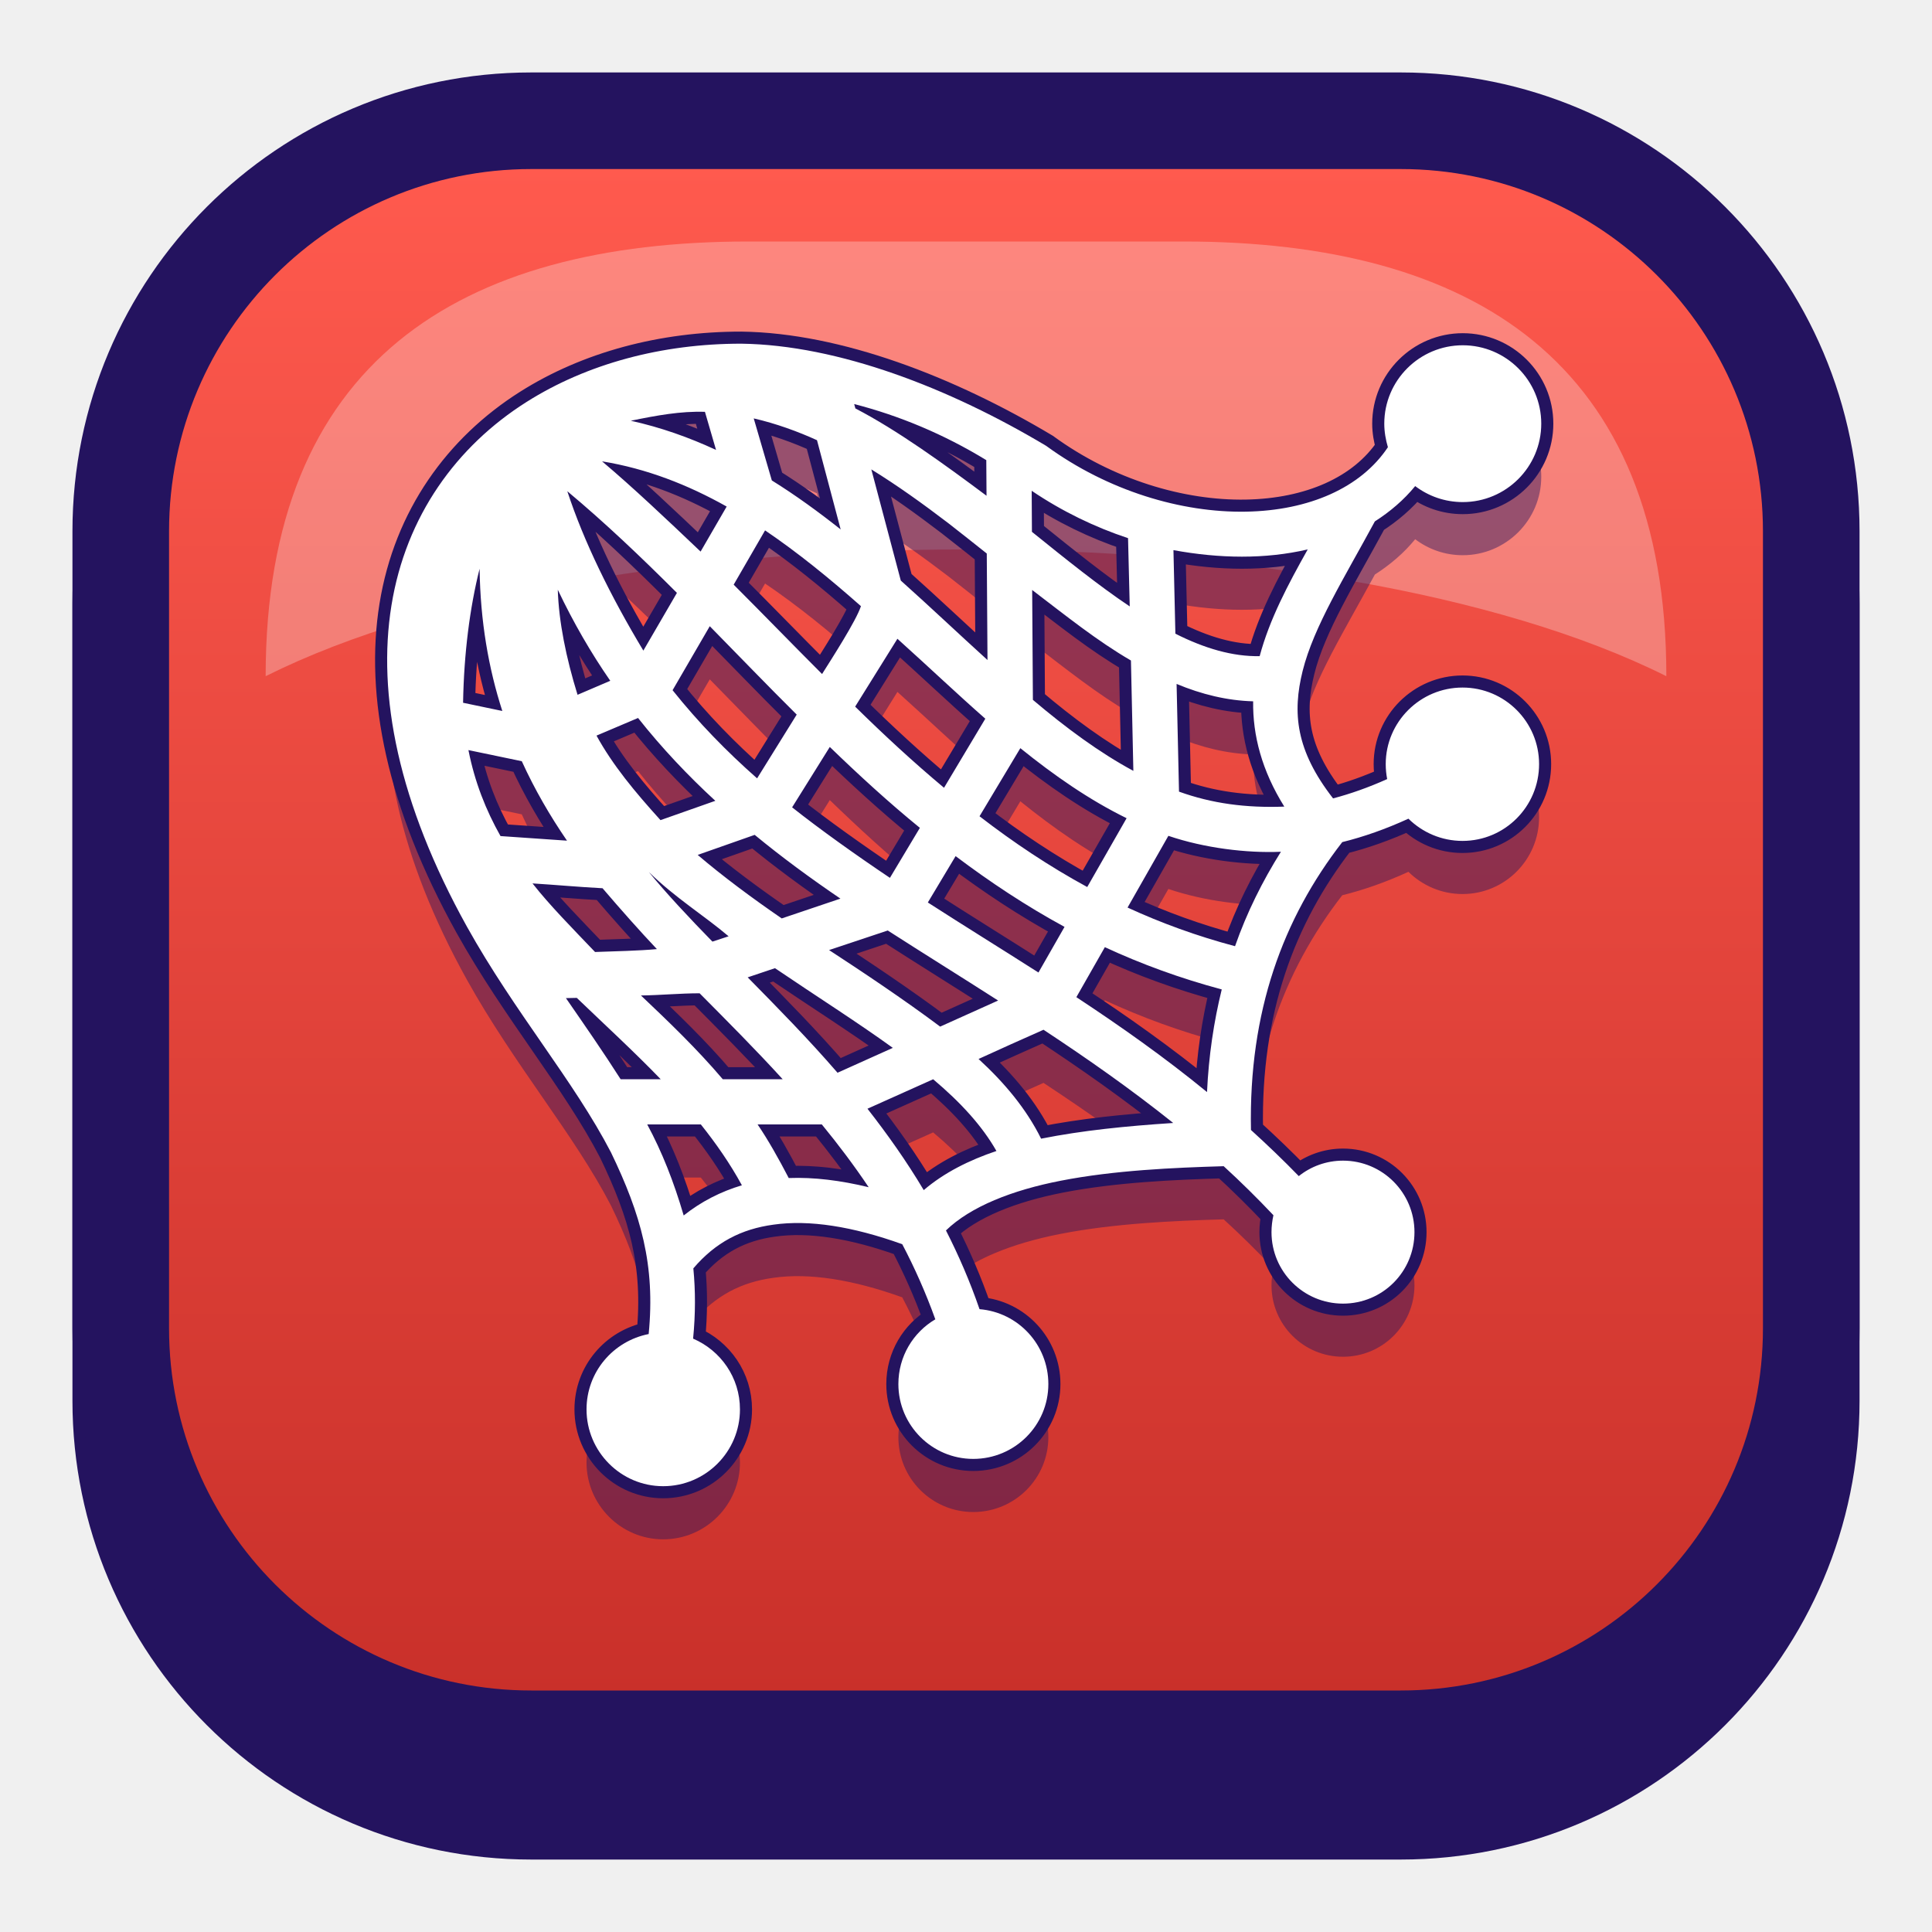
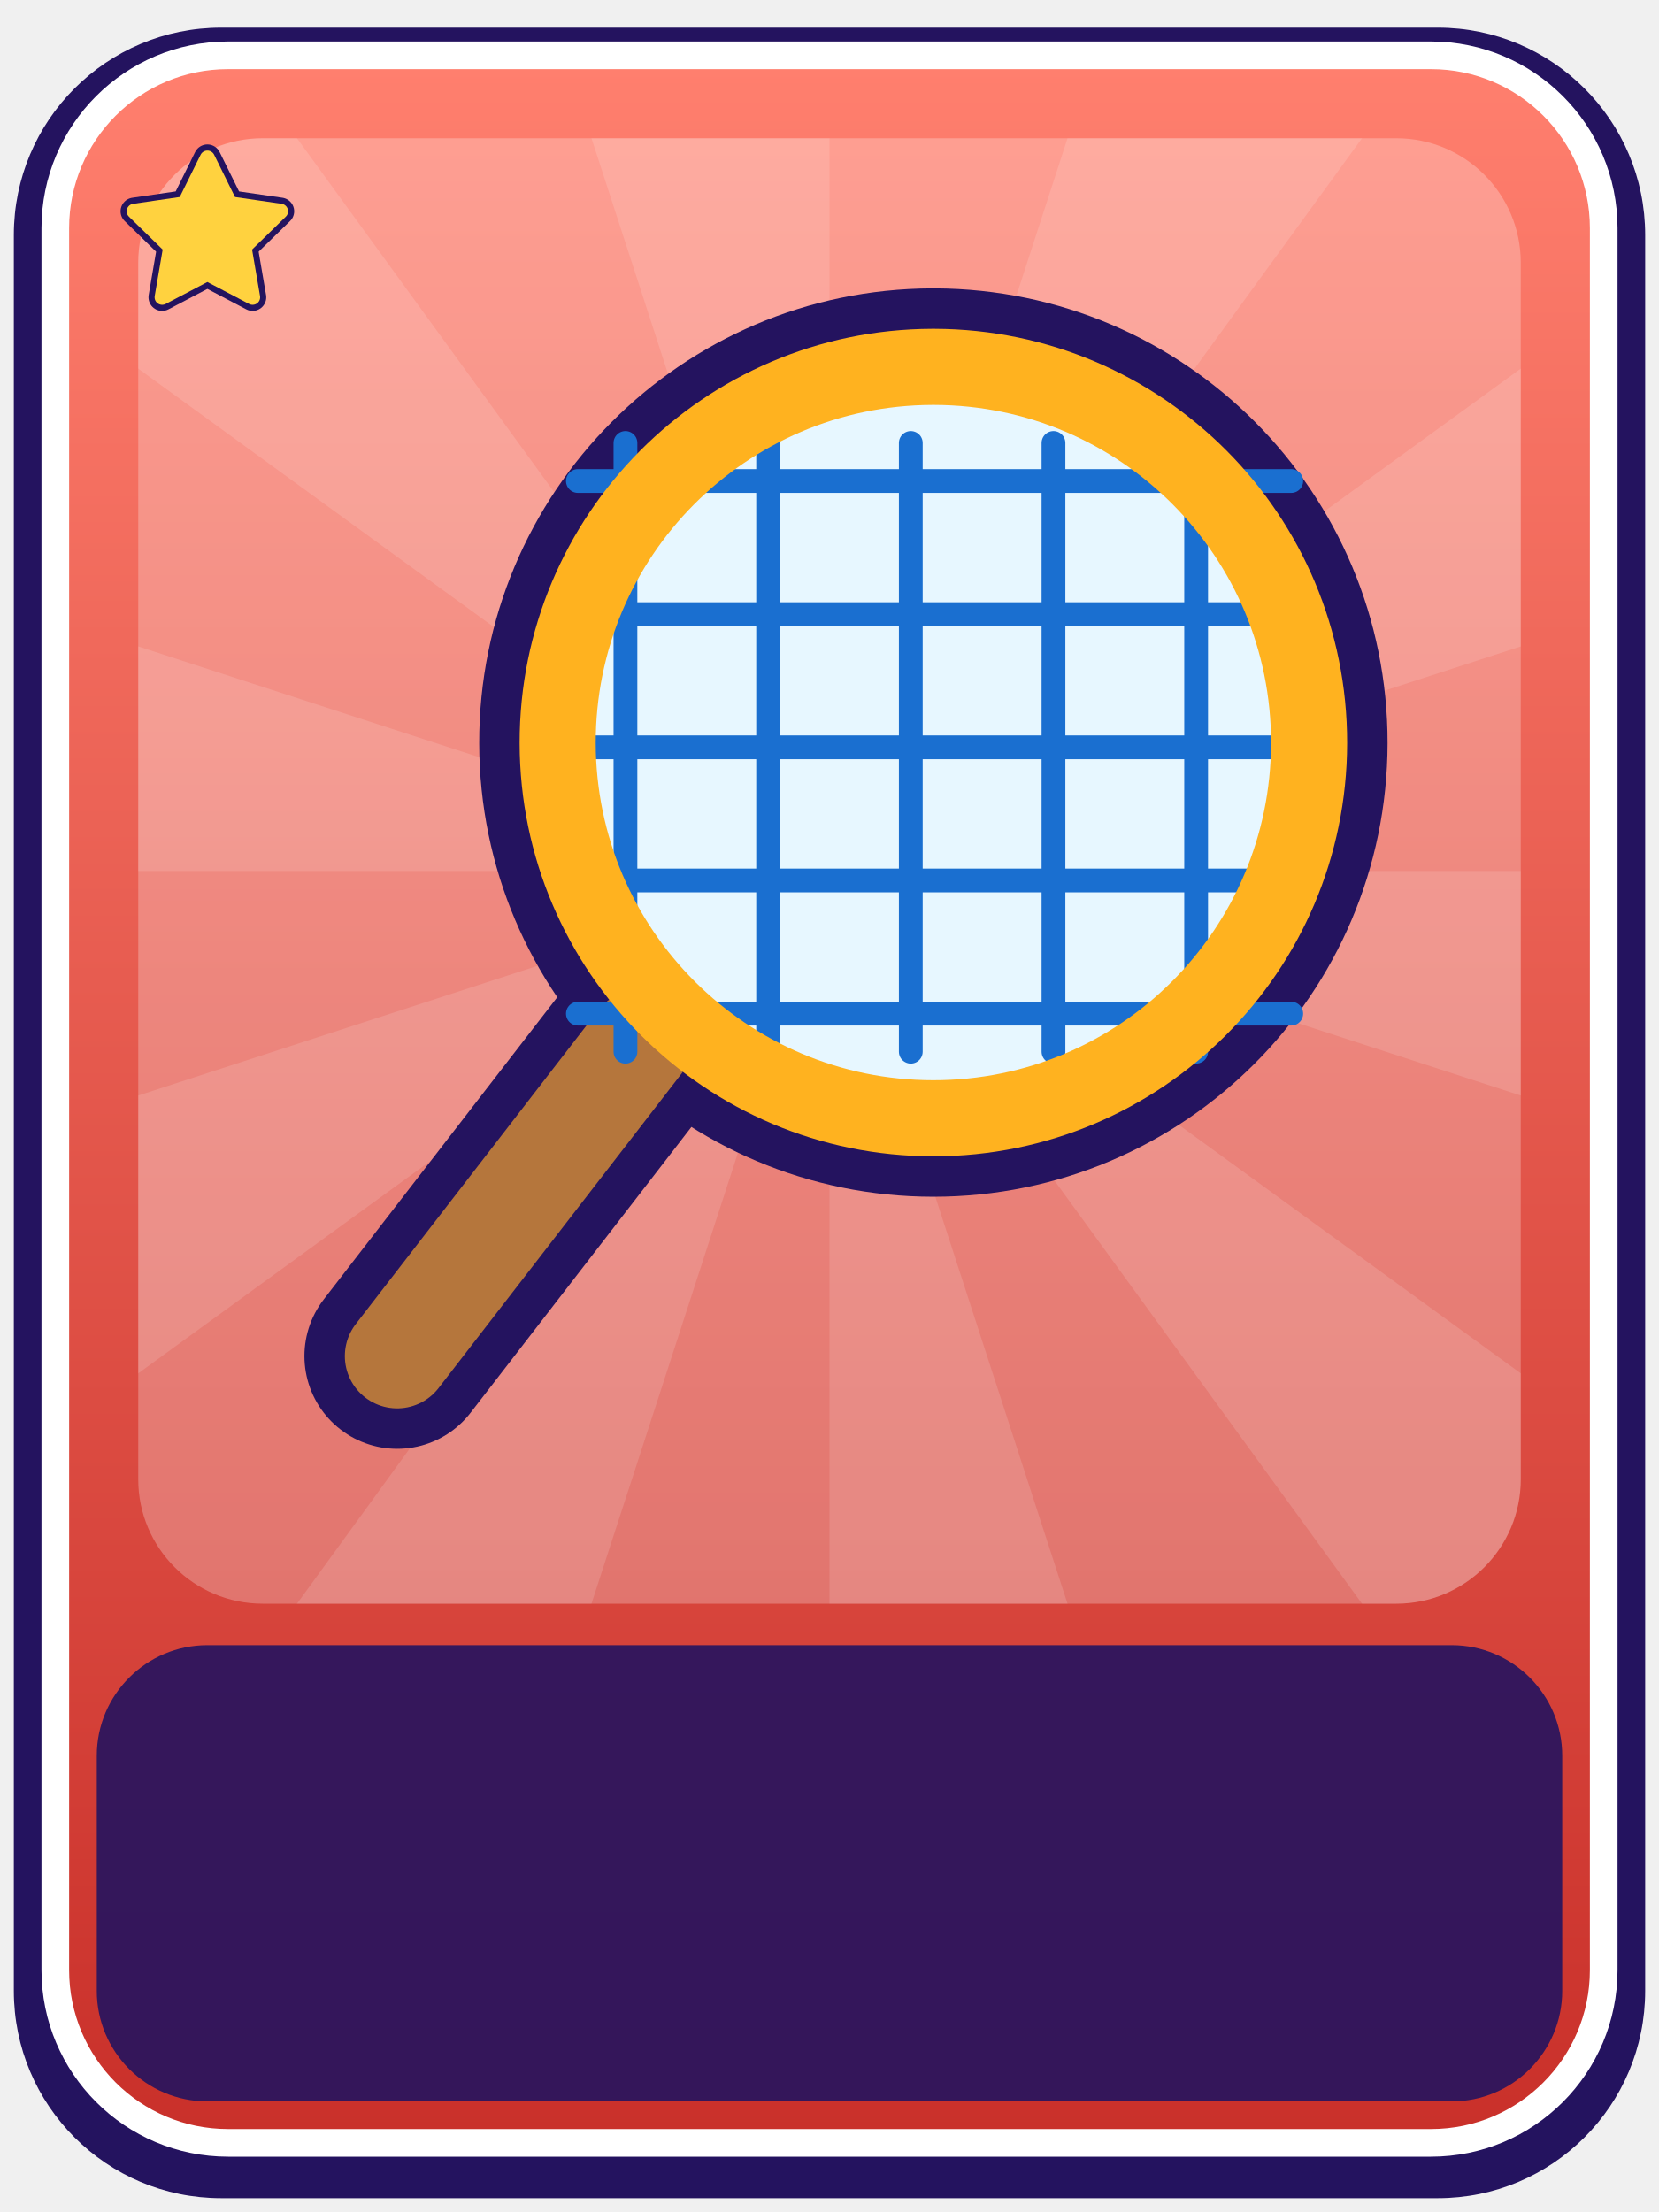
- <svg xmlns="http://www.w3.org/2000/svg" width="160" height="160" viewBox="0 0 160 160">
+ <svg xmlns="http://www.w3.org/2000/svg" width="240" height="320" viewBox="0 0 240 320">
  <defs>
    <linearGradient id="g" x1="0" y1="0" x2="0" y2="1">
-       <stop offset="0" stop-color="#ff5a4e" />
+       <stop offset="0" stop-color="#ff7f6e" />
      <stop offset="1" stop-color="#c9302a" />
    </linearGradient>
+     <clipPath id="p">
+       <rect x="20" y="20" width="200" height="212" rx="18" />
+     </clipPath>
  </defs>
-   <rect x="6" y="12" width="148" height="142" rx="38" fill="#24135f" />
-   <rect x="6" y="6" width="148" height="142" rx="38" fill="#24135f" />
-   <rect x="14" y="14" width="132" height="126" rx="30" fill="url(#g)" />
-   <path d="M22 56 C 22 30, 38 20, 62 20 L 98 20 C 122 20, 138 30, 138 56 C 110 42, 50 42, 22 56 Z" fill="#fff" opacity="0.28" />
-   <g transform="translate(29 25) scale(0.2)">
-     <path d="M161.9 17.31c-32.7 0-63.75 8.22-88.96 24.19-28.82 18.25-49.85 47.08-55.85 84.2-5.99 37 2.83 81.8 31.25 133 19.84 35.6 44.25 63.8 59.66 93.5 12.4 25.7 18.4 46.7 15.6 75.2-14.7 2.9-25.73 15.7-25.73 31.2 0 17.5 14.23 31.8 31.73 31.8 17.6 0 31.8-14.3 31.8-31.8 0-13.2-8-24.4-19.4-29.3 1-10.2 1-19.8.1-29.1 9.2-10.8 19.9-16.3 33.2-18.1 14.7-2.1 32.7.7 53.3 8.1 5.1 9.7 9.7 20 13.7 31.1-9.2 5.4-15.3 15.4-15.3 26.8 0 17.1 13.9 31 31 31 17.2 0 31.1-13.9 31.1-31 0-16.3-12.5-29.7-28.5-31-4-11.6-8.7-22.4-13.9-32.6 10.2-9.9 27.5-16.7 47.6-20.6 22-4.3 46.7-5.4 67.4-6 7 6.4 13.9 13.2 20.6 20.3-.5 2.2-.8 4.6-.8 7 0 16.4 13.3 29.6 29.6 29.6 16.4 0 29.6-13.2 29.6-29.6 0-16.3-13.2-29.6-29.6-29.6-6.9 0-13.3 2.4-18.3 6.4-6.5-6.7-13.1-13-19.8-19.1-1-49.1 13.3-87.6 37.8-119.2 8.9-2.2 18-5.4 27.4-9.7 5.8 5.7 13.7 9.2 22.4 9.2 17.5 0 31.7-14.2 31.7-31.8 0-17.5-14.2-31.7-31.7-31.7s-31.8 14.2-31.8 31.7c0 2.1.2 4.2.6 6.2-7.8 3.5-15.2 6.1-22.4 8-15.5-19.9-16.9-35.5-12.6-52.8 4.6-18.4 17.3-38.6 29.9-61.9 6.3-4.02 12-8.88 16.7-14.62 5.5 4.16 12.3 6.62 19.7 6.62 17.9 0 32.5-14.53 32.5-32.47 0-17.93-14.6-32.46-32.5-32.46s-32.5 14.53-32.5 32.46c0 3.4.6 6.68 1.5 9.75-11.2 16.83-32.7 26.23-58.8 26.69-26.6.47-57.1-8.56-82.7-27.25-40-23.91-86.1-41.78-126.3-42.31zm46.8 25c18.6 4.78 37.1 12.46 54.7 23.22l.1 14.75c-17.7-13.23-37.1-27.25-54.3-36.15zm-61.8 3.22l4.6 15.78c-11.2-5.2-22.9-9.35-35.3-12.09 10.7-2.2 20.7-4.03 30.7-3.69zm20.2 2.72c9.1 2.07 18.4 5.46 26.2 9.03l9.8 36.94c-9.2-7.27-18.6-14.13-28.5-20.28zm-62.8 17.78c18.5 3.03 35.5 9.68 51.6 18.72l-10.8 18.65c-14-13.33-28.2-26.75-40.8-37.37zm111.5 3.34c10.8 6.65 21.4 14.27 31.9 22.28 5.3 4.12 10.6 8.34 15.9 12.55l.3 44.1c-11.7-10.6-23.6-21.9-35.9-32.9zm66.4 8.85c12.6 8.53 26.2 15.08 39.9 19.62l.7 28.26c-13-8.7-26.5-19.6-40.5-30.88zm-192.29.18c15.59 13.03 30.59 27.3 45.39 42.1l-13.9 23.9c-13.6-22.6-24.73-45.32-31.49-66zm81.89 16.22c13.7 9.28 26.8 19.98 39.7 31.38-2 6.1-12.2 21.9-16.1 28.1-12.2-12.2-24.3-24.7-36.6-37zm224.7 7.88c-8.2 14.6-15.8 28.9-19.9 44.2-11.2.2-22.8-3.2-34.9-9.3l-.8-34.6c19.1 3.5 38 3.8 55.6-.3zm-342.91 8c.3 21.8 3.72 41.3 9.41 58.9L46.75 166c.35-20.5 2.82-39.5 6.84-55.5zm32.38 8.7c6.46 13.6 13.77 26.2 21.73 37.7l-13.55 5.8c-4.74-15.3-7.78-30.3-8.18-43.5zm196.43.1c14.3 10.9 26.8 21 40.9 29.2l1 45.7c-14.1-7.6-27.9-17.8-41.6-29.4zm-133.5 15c11.9 12.1 23.8 24.5 36 36.6l-16.4 26.4c-12.6-11.1-24.3-23.1-35-36.5zm77.7 5.2c13 11.7 25 23.1 36.4 33.1l-17.1 28.6c-12.7-10.6-24.9-21.9-36.8-33.6zm115.6 18.7c10.3 4.3 20.9 6.9 31.7 7.2-.2 14.1 3.6 28.7 12.9 43.6-15.9.6-30-1.3-43.6-6.2zm-223 14.1c9.9 12.5 20.6 23.8 32 34.3l-22.7 8c-10.7-11.8-19.8-22.8-26.5-35zm79.4 12c12 11.6 24.3 22.9 37.3 33.5l-12.4 20.7c-14-9.4-28.9-20-40.5-29.2zm78.9.5c14 11.3 28.5 21.4 44 29l-16.3 28.5c-15.8-8.6-30.6-18.5-44.6-29.3 5.6-9.4 11.3-18.8 16.9-28.2zm-228.53.8l22.09 4.6c5.33 11.7 11.66 22.6 18.72 32.9l-27.53-1.9c-6.04-10.7-10.69-22.4-13.28-35.6zm118.53 35.1c11.4 9.4 23.3 18.1 35.5 26.4l-24.3 8.2c-12.1-8.3-24.5-17.5-34.8-26.3zm171.3.4c15 5.1 32.5 7.2 46.6 6.6-7.6 12.1-14.1 25.1-19 39.1-15.8-4.2-30.6-9.6-44.5-16 5.6-9.9 11.3-19.8 16.9-29.7zm-88.1 8.4c14.2 10.7 29.1 20.6 45.1 29.3L285 277.7c-15.5-9.9-30.9-19.4-45.8-29 3.8-6.4 7.7-12.8 11.5-19.2zm-127 6.6c10.8 10.6 23 18.1 33 26.6l-6.7 2.2c-9.3-9.5-19.5-20.4-26.3-28.8zm-48.2 4.7c9.67.6 19.32 1.5 29 2 7.6 8.9 15.6 17.9 22.5 25.2-7.3.7-17.4.9-25.6 1.2-9.27-9.7-18.85-19.4-25.9-28.4zm147.1 19.5c15.1 9.7 30.4 19.2 45.7 29l-24 10.8c-15.1-11.3-32.2-22.7-46-31.7zm89.9 6.9c15.1 7 31.2 12.9 48.4 17.5-3.3 13.4-5.4 27.5-6.1 42.5-17.7-14.5-35.9-27.3-54.1-39.3 3.9-6.9 7.9-13.8 11.8-20.7zm-136.6 8.7c17.1 11.6 34 22.3 48.8 33l-22.9 10.3c-12.1-14-24.8-26.9-37.2-39.5zm-31.2 10.4c11.6 11.7 23.2 23.3 34.4 35.6h-24.8c-10.7-12.6-22.4-23.8-33.9-34.7 8.1-.1 16.2-.9 24.3-.9zm-50.86 1.9c11.76 11.3 23.66 22.2 34.76 33.7H112c-7.2-11.3-14.92-22.4-22.66-33.6 1.5 0 3.01-.1 4.5-.1zm193.26 13.2c18.2 12 36.2 24.6 53.7 38.6-19.8 1.3-37.6 3.1-54.7 6.5-6.1-12.3-15.1-23.1-25.9-33 8.9-4.1 17.9-8.1 26.9-12.1zm-45.7 20.5c11.3 9.5 20.3 19.3 26.2 29.7-11.3 3.8-21.7 9-30.1 16.2-7.2-12.1-15.1-23.2-23.3-33.7zM123 340.6h22.2c6.3 7.9 12.1 16.2 17 25.2-8.7 2.6-16.8 6.7-24.1 12.5-4.1-14-9-26.4-15.1-37.7zm45.7 0h26.6c6.8 8.3 13.3 16.9 19.4 26-11.6-2.8-22.6-4.2-33.1-3.8-4.1-7.9-8.6-15.9-12.9-22.2z" fill="#24135f" opacity="0.45" transform="translate(0 22)" />
-     <path d="M161.9 17.31c-32.7 0-63.75 8.22-88.96 24.19-28.82 18.25-49.85 47.08-55.85 84.2-5.99 37 2.83 81.8 31.25 133 19.84 35.6 44.25 63.8 59.66 93.5 12.4 25.7 18.4 46.7 15.6 75.2-14.7 2.9-25.73 15.7-25.73 31.2 0 17.5 14.23 31.8 31.73 31.8 17.6 0 31.8-14.3 31.8-31.8 0-13.2-8-24.4-19.4-29.3 1-10.2 1-19.8.1-29.1 9.2-10.8 19.9-16.3 33.2-18.1 14.7-2.1 32.7.7 53.3 8.1 5.1 9.7 9.7 20 13.7 31.1-9.2 5.4-15.3 15.4-15.3 26.8 0 17.1 13.9 31 31 31 17.2 0 31.1-13.9 31.1-31 0-16.3-12.5-29.7-28.5-31-4-11.6-8.7-22.4-13.9-32.6 10.2-9.9 27.5-16.7 47.6-20.6 22-4.3 46.7-5.4 67.4-6 7 6.4 13.9 13.2 20.6 20.3-.5 2.2-.8 4.6-.8 7 0 16.4 13.3 29.6 29.6 29.6 16.4 0 29.6-13.2 29.6-29.6 0-16.3-13.2-29.6-29.6-29.6-6.9 0-13.3 2.4-18.3 6.4-6.5-6.7-13.1-13-19.8-19.1-1-49.1 13.3-87.6 37.8-119.2 8.9-2.2 18-5.4 27.4-9.7 5.8 5.7 13.7 9.2 22.4 9.2 17.5 0 31.7-14.2 31.7-31.8 0-17.5-14.2-31.7-31.7-31.7s-31.8 14.2-31.8 31.7c0 2.1.2 4.2.6 6.2-7.8 3.5-15.2 6.1-22.4 8-15.5-19.9-16.9-35.5-12.6-52.8 4.6-18.4 17.3-38.6 29.9-61.9 6.3-4.02 12-8.88 16.7-14.62 5.5 4.16 12.3 6.62 19.7 6.62 17.9 0 32.5-14.53 32.5-32.47 0-17.93-14.6-32.46-32.5-32.46s-32.5 14.53-32.5 32.46c0 3.4.6 6.68 1.5 9.75-11.2 16.83-32.7 26.23-58.8 26.69-26.6.47-57.1-8.56-82.7-27.25-40-23.91-86.1-41.78-126.3-42.31zm46.8 25c18.6 4.78 37.1 12.46 54.7 23.22l.1 14.75c-17.7-13.23-37.1-27.25-54.3-36.15zm-61.8 3.22l4.6 15.78c-11.2-5.2-22.9-9.35-35.3-12.09 10.7-2.2 20.7-4.03 30.7-3.69zm20.2 2.72c9.1 2.07 18.4 5.46 26.2 9.03l9.8 36.94c-9.2-7.27-18.6-14.13-28.5-20.28zm-62.8 17.78c18.5 3.03 35.5 9.68 51.6 18.72l-10.8 18.65c-14-13.33-28.2-26.75-40.8-37.37zm111.5 3.34c10.8 6.65 21.4 14.27 31.9 22.28 5.3 4.12 10.6 8.34 15.9 12.55l.3 44.1c-11.7-10.6-23.6-21.9-35.9-32.9zm66.4 8.85c12.6 8.53 26.2 15.08 39.9 19.62l.7 28.26c-13-8.7-26.5-19.6-40.5-30.88zm-192.29.18c15.59 13.03 30.59 27.3 45.39 42.1l-13.9 23.9c-13.6-22.6-24.73-45.32-31.49-66zm81.89 16.22c13.7 9.28 26.8 19.98 39.7 31.38-2 6.1-12.2 21.9-16.1 28.1-12.2-12.2-24.3-24.7-36.6-37zm224.7 7.88c-8.2 14.6-15.8 28.9-19.9 44.2-11.2.2-22.8-3.2-34.9-9.3l-.8-34.6c19.1 3.5 38 3.8 55.6-.3zm-342.91 8c.3 21.8 3.72 41.3 9.41 58.9L46.75 166c.35-20.5 2.82-39.5 6.84-55.5zm32.38 8.7c6.46 13.6 13.77 26.2 21.73 37.7l-13.55 5.8c-4.74-15.3-7.78-30.3-8.18-43.5zm196.43.1c14.3 10.9 26.8 21 40.9 29.2l1 45.7c-14.1-7.6-27.9-17.8-41.6-29.4zm-133.5 15c11.9 12.1 23.8 24.5 36 36.6l-16.4 26.4c-12.6-11.1-24.3-23.1-35-36.5zm77.7 5.2c13 11.7 25 23.1 36.4 33.1l-17.1 28.6c-12.7-10.6-24.9-21.9-36.8-33.6zm115.6 18.7c10.3 4.3 20.9 6.9 31.7 7.2-.2 14.1 3.6 28.7 12.9 43.6-15.9.6-30-1.3-43.6-6.2zm-223 14.1c9.9 12.5 20.6 23.8 32 34.3l-22.7 8c-10.7-11.8-19.8-22.8-26.5-35zm79.4 12c12 11.6 24.3 22.9 37.3 33.5l-12.4 20.7c-14-9.4-28.9-20-40.5-29.2zm78.9.5c14 11.3 28.5 21.4 44 29l-16.3 28.5c-15.8-8.6-30.6-18.5-44.6-29.3 5.6-9.4 11.3-18.8 16.9-28.2zm-228.53.8l22.09 4.6c5.33 11.7 11.66 22.6 18.72 32.9l-27.53-1.9c-6.04-10.7-10.69-22.4-13.28-35.6zm118.53 35.1c11.4 9.4 23.3 18.1 35.5 26.4l-24.3 8.2c-12.1-8.3-24.5-17.5-34.8-26.3zm171.3.4c15 5.1 32.5 7.2 46.6 6.6-7.6 12.1-14.1 25.1-19 39.1-15.8-4.2-30.6-9.6-44.5-16 5.6-9.9 11.3-19.8 16.9-29.7zm-88.1 8.4c14.2 10.7 29.1 20.6 45.1 29.3L285 277.7c-15.5-9.9-30.9-19.4-45.8-29 3.8-6.4 7.7-12.8 11.5-19.2zm-127 6.6c10.8 10.6 23 18.1 33 26.6l-6.7 2.2c-9.3-9.5-19.5-20.4-26.3-28.8zm-48.2 4.7c9.67.6 19.32 1.5 29 2 7.6 8.9 15.6 17.9 22.5 25.2-7.3.7-17.4.9-25.6 1.2-9.27-9.7-18.85-19.4-25.9-28.4zm147.1 19.5c15.1 9.7 30.4 19.2 45.7 29l-24 10.8c-15.1-11.3-32.2-22.7-46-31.7zm89.9 6.9c15.1 7 31.2 12.9 48.4 17.5-3.3 13.4-5.4 27.5-6.1 42.5-17.7-14.5-35.9-27.3-54.1-39.3 3.9-6.9 7.9-13.8 11.8-20.7zm-136.6 8.7c17.1 11.6 34 22.3 48.8 33l-22.9 10.3c-12.1-14-24.8-26.9-37.2-39.5zm-31.2 10.4c11.6 11.7 23.2 23.3 34.4 35.6h-24.8c-10.7-12.6-22.4-23.8-33.9-34.7 8.1-.1 16.2-.9 24.3-.9zm-50.86 1.9c11.76 11.3 23.66 22.2 34.76 33.7H112c-7.2-11.3-14.92-22.4-22.66-33.6 1.5 0 3.01-.1 4.5-.1zm193.26 13.2c18.2 12 36.2 24.6 53.7 38.6-19.8 1.3-37.6 3.1-54.7 6.5-6.1-12.3-15.1-23.1-25.9-33 8.9-4.1 17.9-8.1 26.9-12.1zm-45.7 20.5c11.3 9.5 20.3 19.3 26.2 29.7-11.3 3.8-21.7 9-30.1 16.2-7.2-12.1-15.1-23.2-23.3-33.7zM123 340.6h22.2c6.3 7.9 12.1 16.2 17 25.2-8.7 2.6-16.8 6.7-24.1 12.5-4.1-14-9-26.4-15.1-37.7zm45.7 0h26.6c6.8 8.3 13.3 16.9 19.4 26-11.6-2.8-22.6-4.2-33.1-3.8-4.1-7.9-8.6-15.9-12.9-22.2z" fill="#ffffff" stroke="#24135f" stroke-width="10" paint-order="stroke" />
+   <rect x="2" y="4" width="236" height="314" rx="30" fill="#24135f" />
+   <rect x="8" y="8" width="224" height="302" rx="25" fill="url(#g)" stroke="#ffffff" stroke-width="4" />
+   <rect x="20" y="20" width="200" height="212" rx="18" fill="#ffffff" opacity="0.26" />
+   <g clip-path="url(#p)">
+     <polygon points="120,126 310.0,126.0 300.7,184.7" fill="#ffffff" opacity="0.13" />
+     <polygon points="120,126 273.7,237.7 231.7,279.7" fill="#ffffff" opacity="0.13" />
+     <polygon points="120,126 178.7,306.7 120.0,316.0" fill="#ffffff" opacity="0.13" />
+     <polygon points="120,126 61.3,306.7 8.3,279.7" fill="#ffffff" opacity="0.13" />
+     <polygon points="120,126 -33.7,237.7 -60.7,184.7" fill="#ffffff" opacity="0.13" />
+     <polygon points="120,126 -70.0,126.0 -60.7,67.3" fill="#ffffff" opacity="0.13" />
+     <polygon points="120,126 -33.7,14.3 8.3,-27.7" fill="#ffffff" opacity="0.13" />
+     <polygon points="120,126 61.3,-54.7 120.0,-64.0" fill="#ffffff" opacity="0.13" />
+     <polygon points="120,126 178.7,-54.7 231.7,-27.7" fill="#ffffff" opacity="0.13" />
+     <polygon points="120,126 273.7,14.3 300.7,67.3" fill="#ffffff" opacity="0.13" />
+   </g>
+   <g transform="translate(32 40) scale(0.344)">
+     <polyline points="176,322 74,454" fill="none" stroke="#24135f" stroke-width="78" stroke-linejoin="round" stroke-linecap="round" />
+     <circle cx="300" cy="196" r="158" fill="#24135f" stroke="#24135f" stroke-width="34" stroke-linejoin="round" stroke-linecap="round" />
+     <path d="M300 38 A158 158 0 1 1 299 38 Z" fill="none" stroke="#24135f" stroke-width="66" stroke-linejoin="round" stroke-linecap="round" />
+     <polyline points="176,322 74,454" fill="none" stroke="#b5763c" stroke-width="44" stroke-linejoin="round" stroke-linecap="round" />
+     <circle cx="300" cy="196" r="158" fill="#e7f7ff" />
+     <polyline points="170,70 170,326" fill="none" stroke="#1a6fd0" stroke-width="10" stroke-linejoin="round" stroke-linecap="round" />
+     <polyline points="230,70 230,326" fill="none" stroke="#1a6fd0" stroke-width="10" stroke-linejoin="round" stroke-linecap="round" />
+     <polyline points="290,70 290,326" fill="none" stroke="#1a6fd0" stroke-width="10" stroke-linejoin="round" stroke-linecap="round" />
+     <polyline points="350,70 350,326" fill="none" stroke="#1a6fd0" stroke-width="10" stroke-linejoin="round" stroke-linecap="round" />
+     <polyline points="410,70 410,326" fill="none" stroke="#1a6fd0" stroke-width="10" stroke-linejoin="round" stroke-linecap="round" />
+     <polyline points="150,86 450,86" fill="none" stroke="#1a6fd0" stroke-width="10" stroke-linejoin="round" stroke-linecap="round" />
+     <polyline points="150,142 450,142" fill="none" stroke="#1a6fd0" stroke-width="10" stroke-linejoin="round" stroke-linecap="round" />
+     <polyline points="150,198 450,198" fill="none" stroke="#1a6fd0" stroke-width="10" stroke-linejoin="round" stroke-linecap="round" />
+     <polyline points="150,254 450,254" fill="none" stroke="#1a6fd0" stroke-width="10" stroke-linejoin="round" stroke-linecap="round" />
+     <polyline points="150,310 450,310" fill="none" stroke="#1a6fd0" stroke-width="10" stroke-linejoin="round" stroke-linecap="round" />
+     <path d="M300 38 A158 158 0 1 1 299 38 Z" fill="none" stroke="#ffb21f" stroke-width="32" stroke-linejoin="round" stroke-linecap="round" />
+   </g>
+   <rect x="14" y="238" width="212" height="66" rx="16" fill="#24135f" opacity="0.9" />
+   <g transform="translate(30 34) scale(0.052)">
+     <polygon points="0.0,-214.0 62.9,-86.6 203.5,-66.1 101.8,33.1 125.8,173.1 0.0,107.0 -125.8,173.1 -101.8,33.1 -203.5,-66.1 -62.9,-86.6" fill="#24135f" stroke="#24135f" stroke-width="76" stroke-linejoin="round" stroke-linecap="round" />
+     <polygon points="0.0,-214.0 62.9,-86.6 203.5,-66.1 101.8,33.1 125.8,173.1 0.0,107.0 -125.8,173.1 -101.8,33.1 -203.5,-66.1 -62.9,-86.6" fill="#ffd23f" stroke="#ffd23f" stroke-width="42" stroke-linejoin="round" stroke-linecap="round" />
  </g>
</svg>
